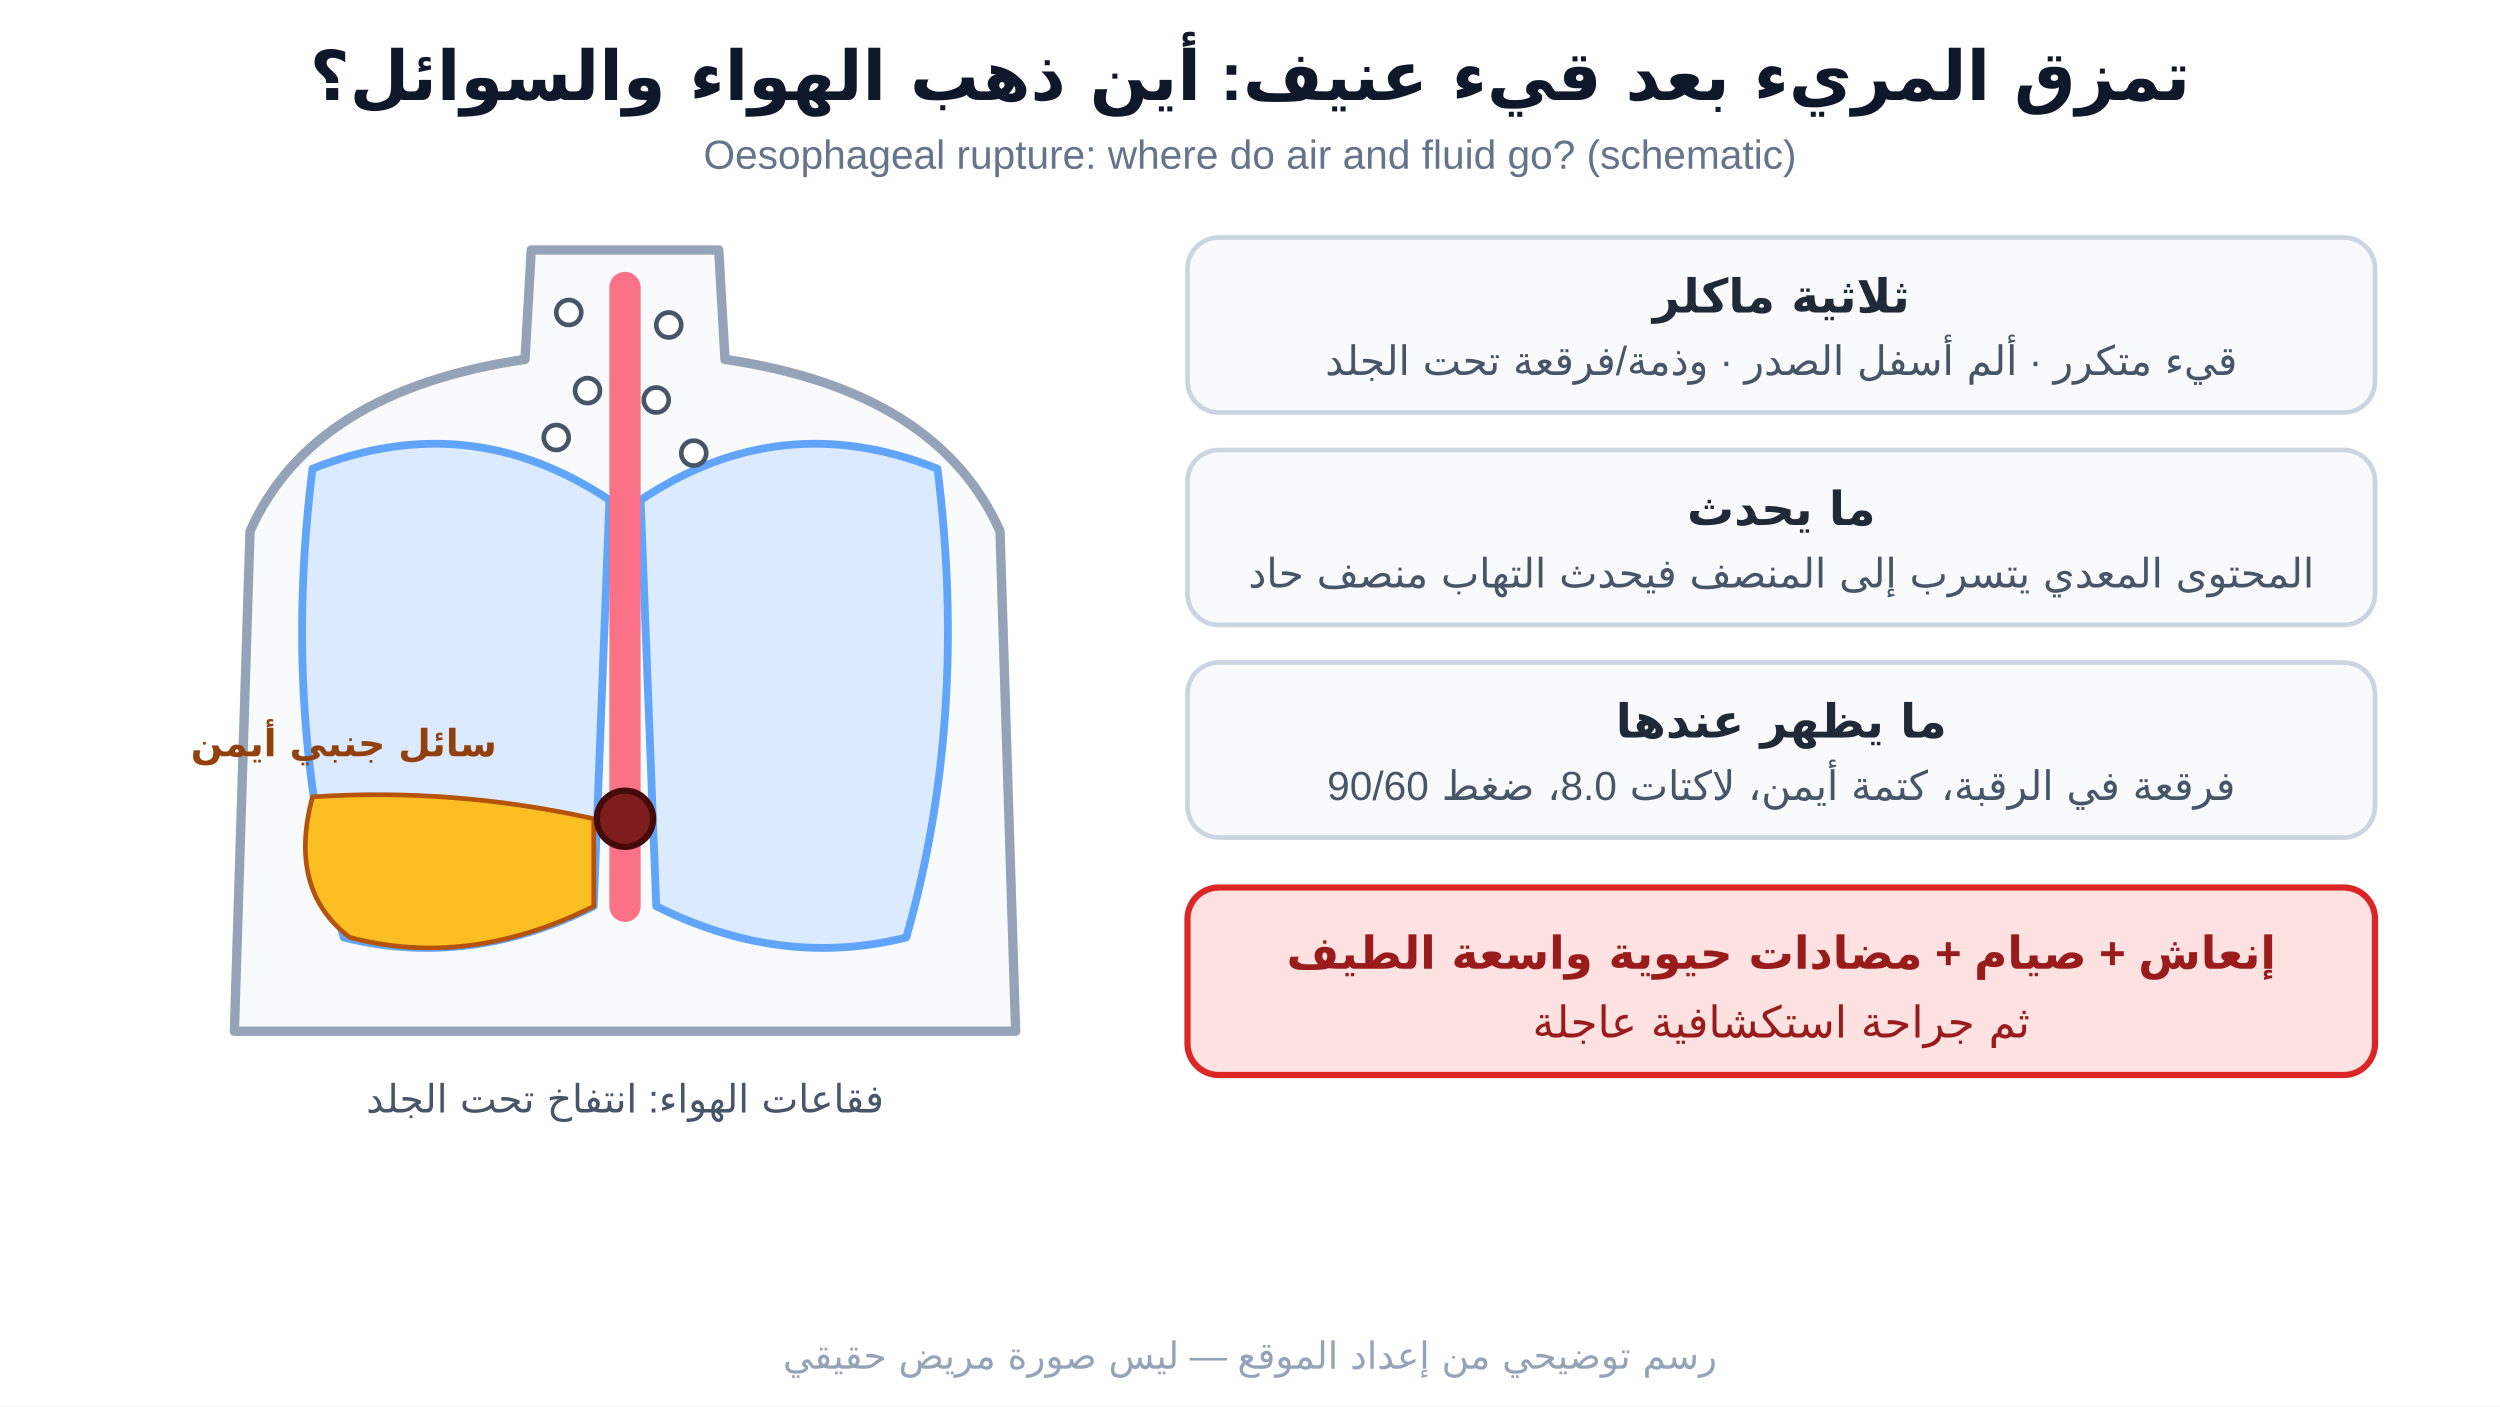
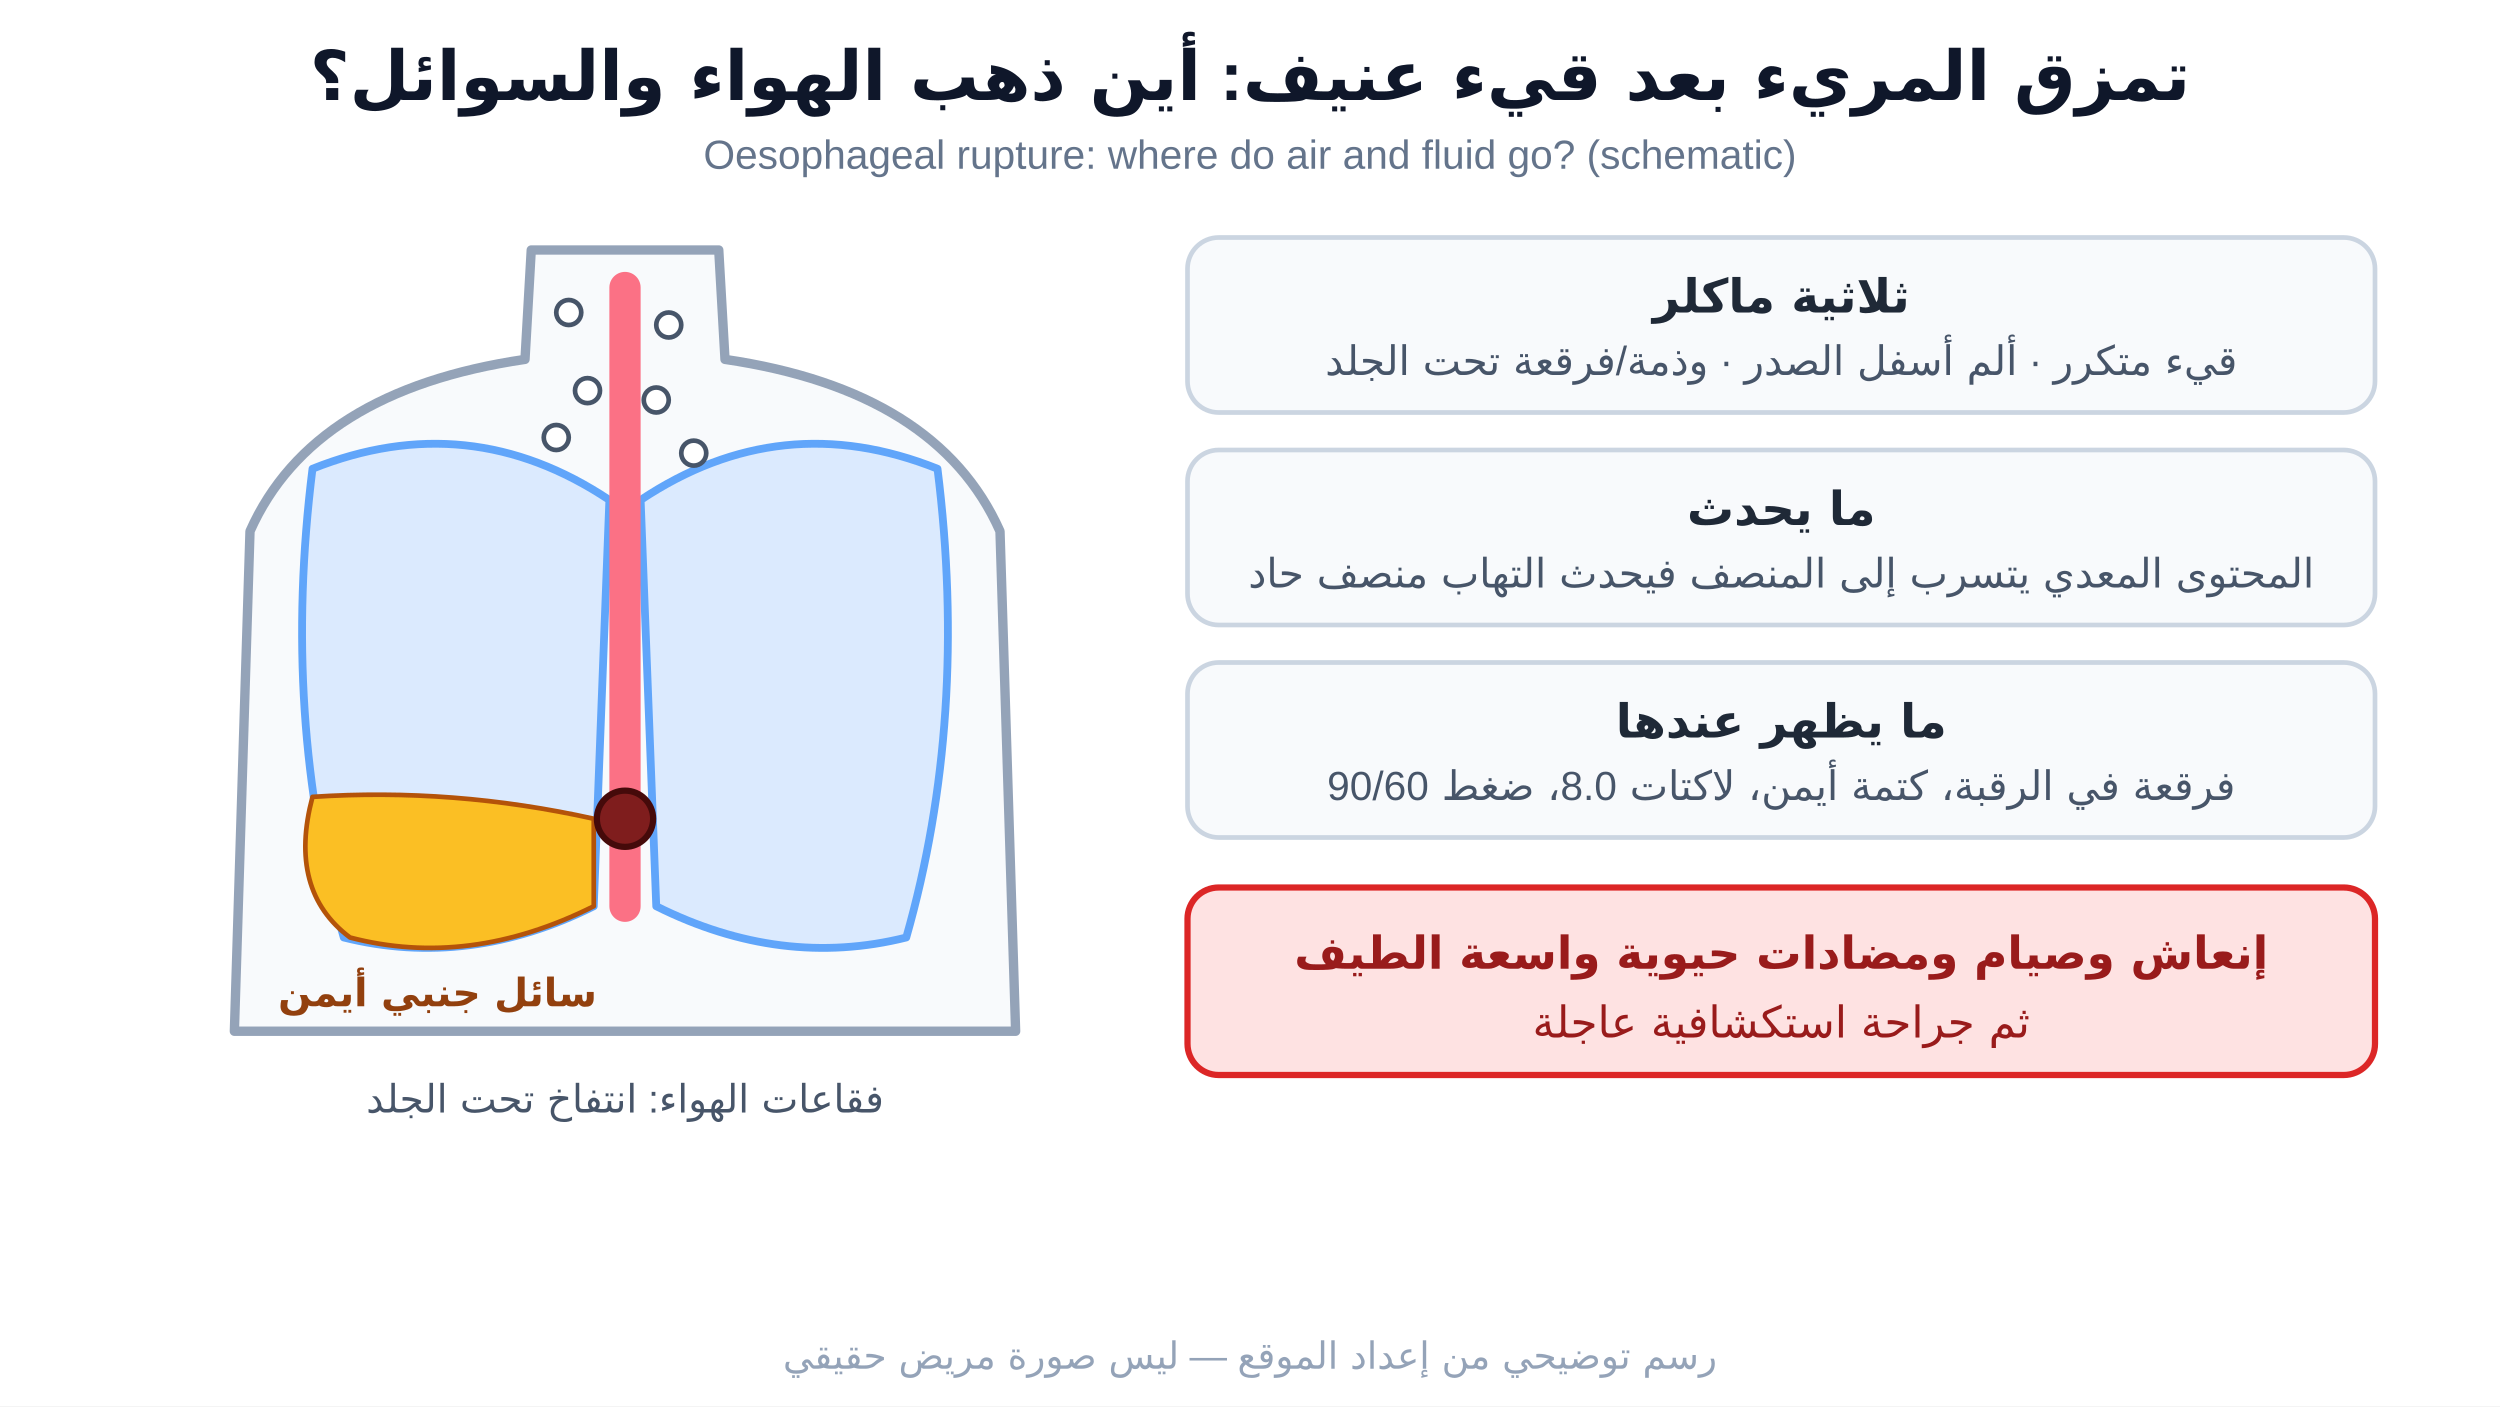
<svg xmlns="http://www.w3.org/2000/svg" viewBox="0 0 800 450" font-family="Tahoma, Arial, sans-serif">
  <defs>
    <marker id="ar" markerWidth="10" markerHeight="10" refX="8" refY="5" orient="auto">
      <path d="M0,0 L10,5 L0,10 z" fill="#64748b" />
    </marker>
  </defs>
  <rect width="800" height="450" fill="#ffffff" />
  <text x="400" y="32" text-anchor="middle" font-size="22" font-weight="700" fill="#0f172a">تمزق المريء بعد قيء عنيف: أين ذهب الهواء والسوائل؟</text>
  <text x="400" y="54" text-anchor="middle" font-size="13" font-weight="400" fill="#64748b" direction="ltr">Oesophageal rupture: where do air and fluid go? (schematic)</text>
  <path d="M170,80 L230,80 L232,115 Q300,125 320,170 L325,330 L75,330 L80,170 Q100,125 168,115Z" fill="#f8fafc" stroke="#94a3b8" stroke-width="3" stroke-linecap="round" stroke-linejoin="round" />
  <path d="M100,150 Q90,230 110,300 Q150,310 190,290 L195,160 Q150,130 100,150Z" fill="#dbeafe" stroke="#60a5fa" stroke-width="2.5" stroke-linecap="round" stroke-linejoin="round" />
  <path d="M300,150 Q310,230 290,300 Q250,310 210,290 L205,160 Q250,130 300,150Z" fill="#dbeafe" stroke="#60a5fa" stroke-width="2.5" stroke-linecap="round" stroke-linejoin="round" />
  <path d="M100,255 Q92,285 112,300 Q150,310 190,290 L190,262Q145,252 100,255Z" fill="#fbbf24" stroke="#b45309" stroke-width="1.5" stroke-linecap="round" stroke-linejoin="round" />
  <path d="M200,92 L200,290" fill="none" stroke="#fb7185" stroke-width="10" stroke-linecap="round" stroke-linejoin="round" />
  <circle cx="200" cy="262" r="9" fill="#7f1d1d" stroke="#450a0a" stroke-width="2" />
  <circle cx="182" cy="100" r="4" fill="#ffffff" stroke="#475569" stroke-width="1.5" />
  <circle cx="214" cy="104" r="4" fill="#ffffff" stroke="#475569" stroke-width="1.5" />
  <circle cx="188" cy="125" r="4" fill="#ffffff" stroke="#475569" stroke-width="1.5" />
  <circle cx="210" cy="128" r="4" fill="#ffffff" stroke="#475569" stroke-width="1.5" />
  <circle cx="178" cy="140" r="4" fill="#ffffff" stroke="#475569" stroke-width="1.5" />
  <circle cx="222" cy="145" r="4" fill="#ffffff" stroke="#475569" stroke-width="1.5" />
-   <text x="110" y="242" text-anchor="middle" font-size="12" font-weight="700" fill="#92400e">سائل جنبي أيمن</text>
+   <text x="140" y="322" text-anchor="middle" font-size="12.5" font-weight="700" fill="#92400e">سائل جنبي أيمن</text>
  <rect x="380" y="76" width="380" height="56" rx="10" fill="#f8fafc" stroke="#cbd5e1" stroke-width="1.5" />
  <text x="570" y="100" text-anchor="middle" font-size="15" font-weight="700" fill="#1f2937">ثلاثية ماكلر</text>
  <text x="570" y="120" text-anchor="middle" font-size="13" font-weight="400" fill="#475569">قيء متكرر · ألم أسفل الصدر · وذمة/فرقعة تحت الجلد</text>
  <rect x="380" y="144" width="380" height="56" rx="10" fill="#f8fafc" stroke="#cbd5e1" stroke-width="1.5" />
  <text x="570" y="168" text-anchor="middle" font-size="15" font-weight="700" fill="#1f2937">ما يحدث</text>
  <text x="570" y="188" text-anchor="middle" font-size="13" font-weight="400" fill="#475569">المحتوى المعدي يتسرب إلى المنصف فيحدث التهاب منصف حاد</text>
  <rect x="380" y="212" width="380" height="56" rx="10" fill="#f8fafc" stroke="#cbd5e1" stroke-width="1.5" />
  <text x="570" y="236" text-anchor="middle" font-size="15" font-weight="700" fill="#1f2937">ما يظهر عندها</text>
  <text x="570" y="256" text-anchor="middle" font-size="13" font-weight="400" fill="#475569">فرقعة في الرقبة، كتمة أيمن، لاكتات 8.0، ضغط 90/60</text>
  <rect x="380" y="284" width="380" height="60" rx="10" fill="#fee2e2" stroke="#dc2626" stroke-width="2" />
-   <text x="570" y="310" text-anchor="middle" font-size="14.5" font-weight="700" fill="#991b1b">إنعاش + صيام + مضادات حيوية واسعة الطيف</text>
+   <text x="570" y="310" text-anchor="middle" font-size="14.5" font-weight="700" fill="#991b1b">إنعاش وصيام ومضادات حيوية واسعة الطيف</text>
  <text x="570" y="332" text-anchor="middle" font-size="14" font-weight="400" fill="#991b1b">ثم جراحة استكشافية عاجلة</text>
  <text x="200" y="356" text-anchor="middle" font-size="12.5" font-weight="400" fill="#475569">فقاعات الهواء: انتفاخ تحت الجلد</text>
  <text x="400" y="438" text-anchor="middle" font-size="12" font-weight="400" fill="#94a3b8">رسم توضيحي من إعداد الموقع — ليس صورة مريض حقيقي</text>
</svg>
